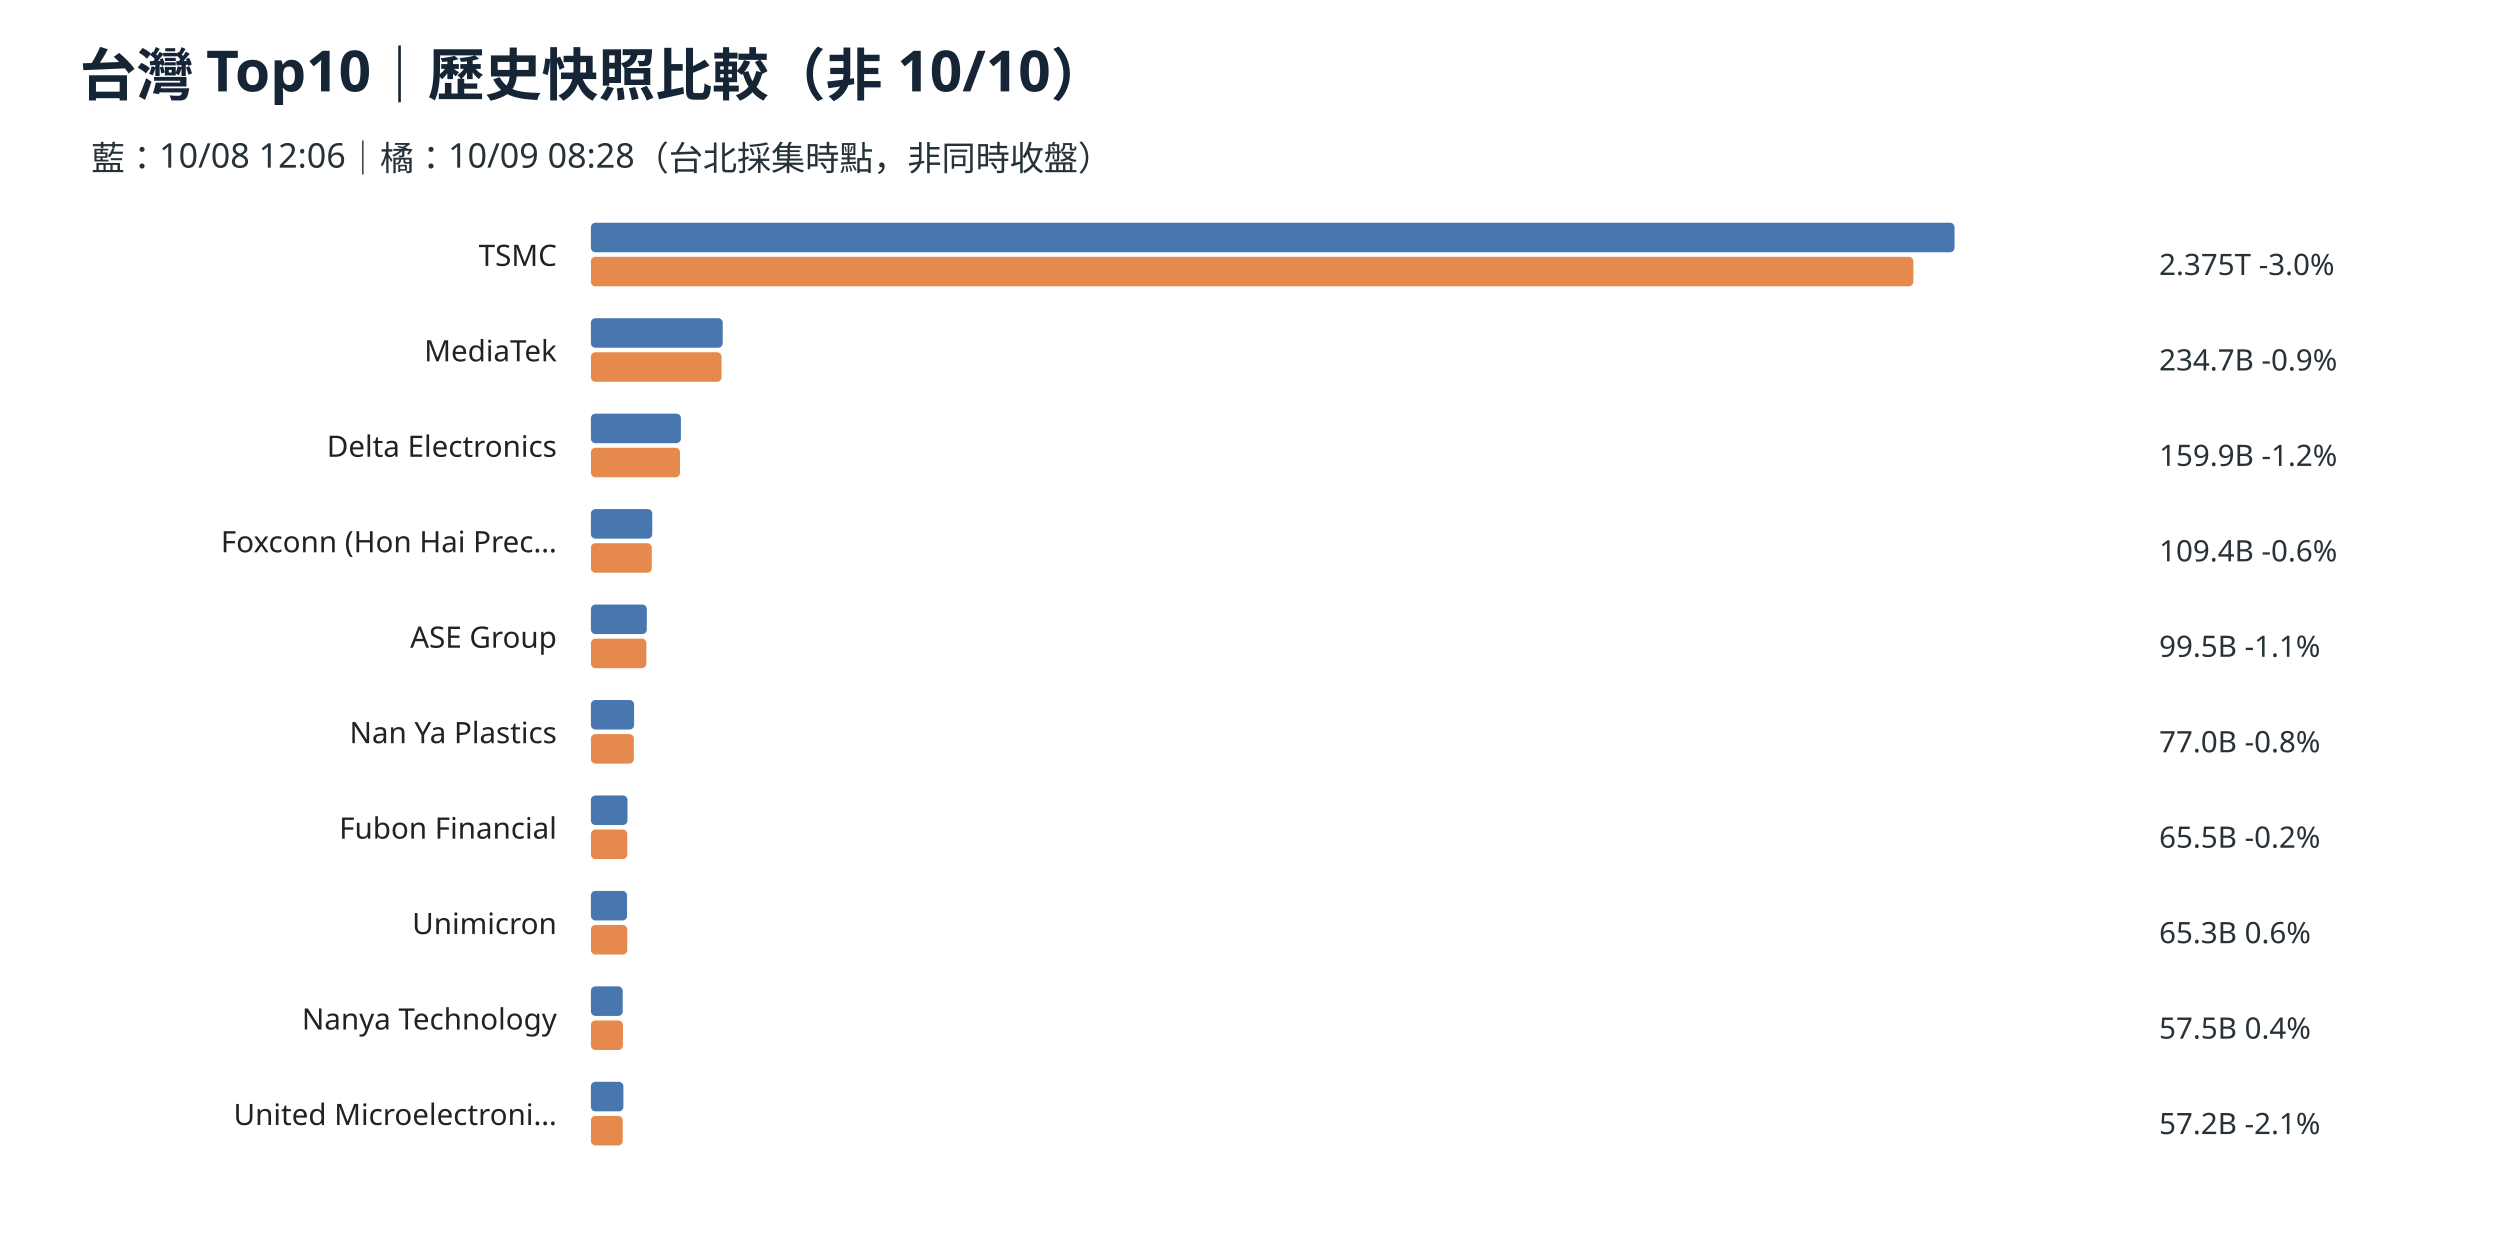
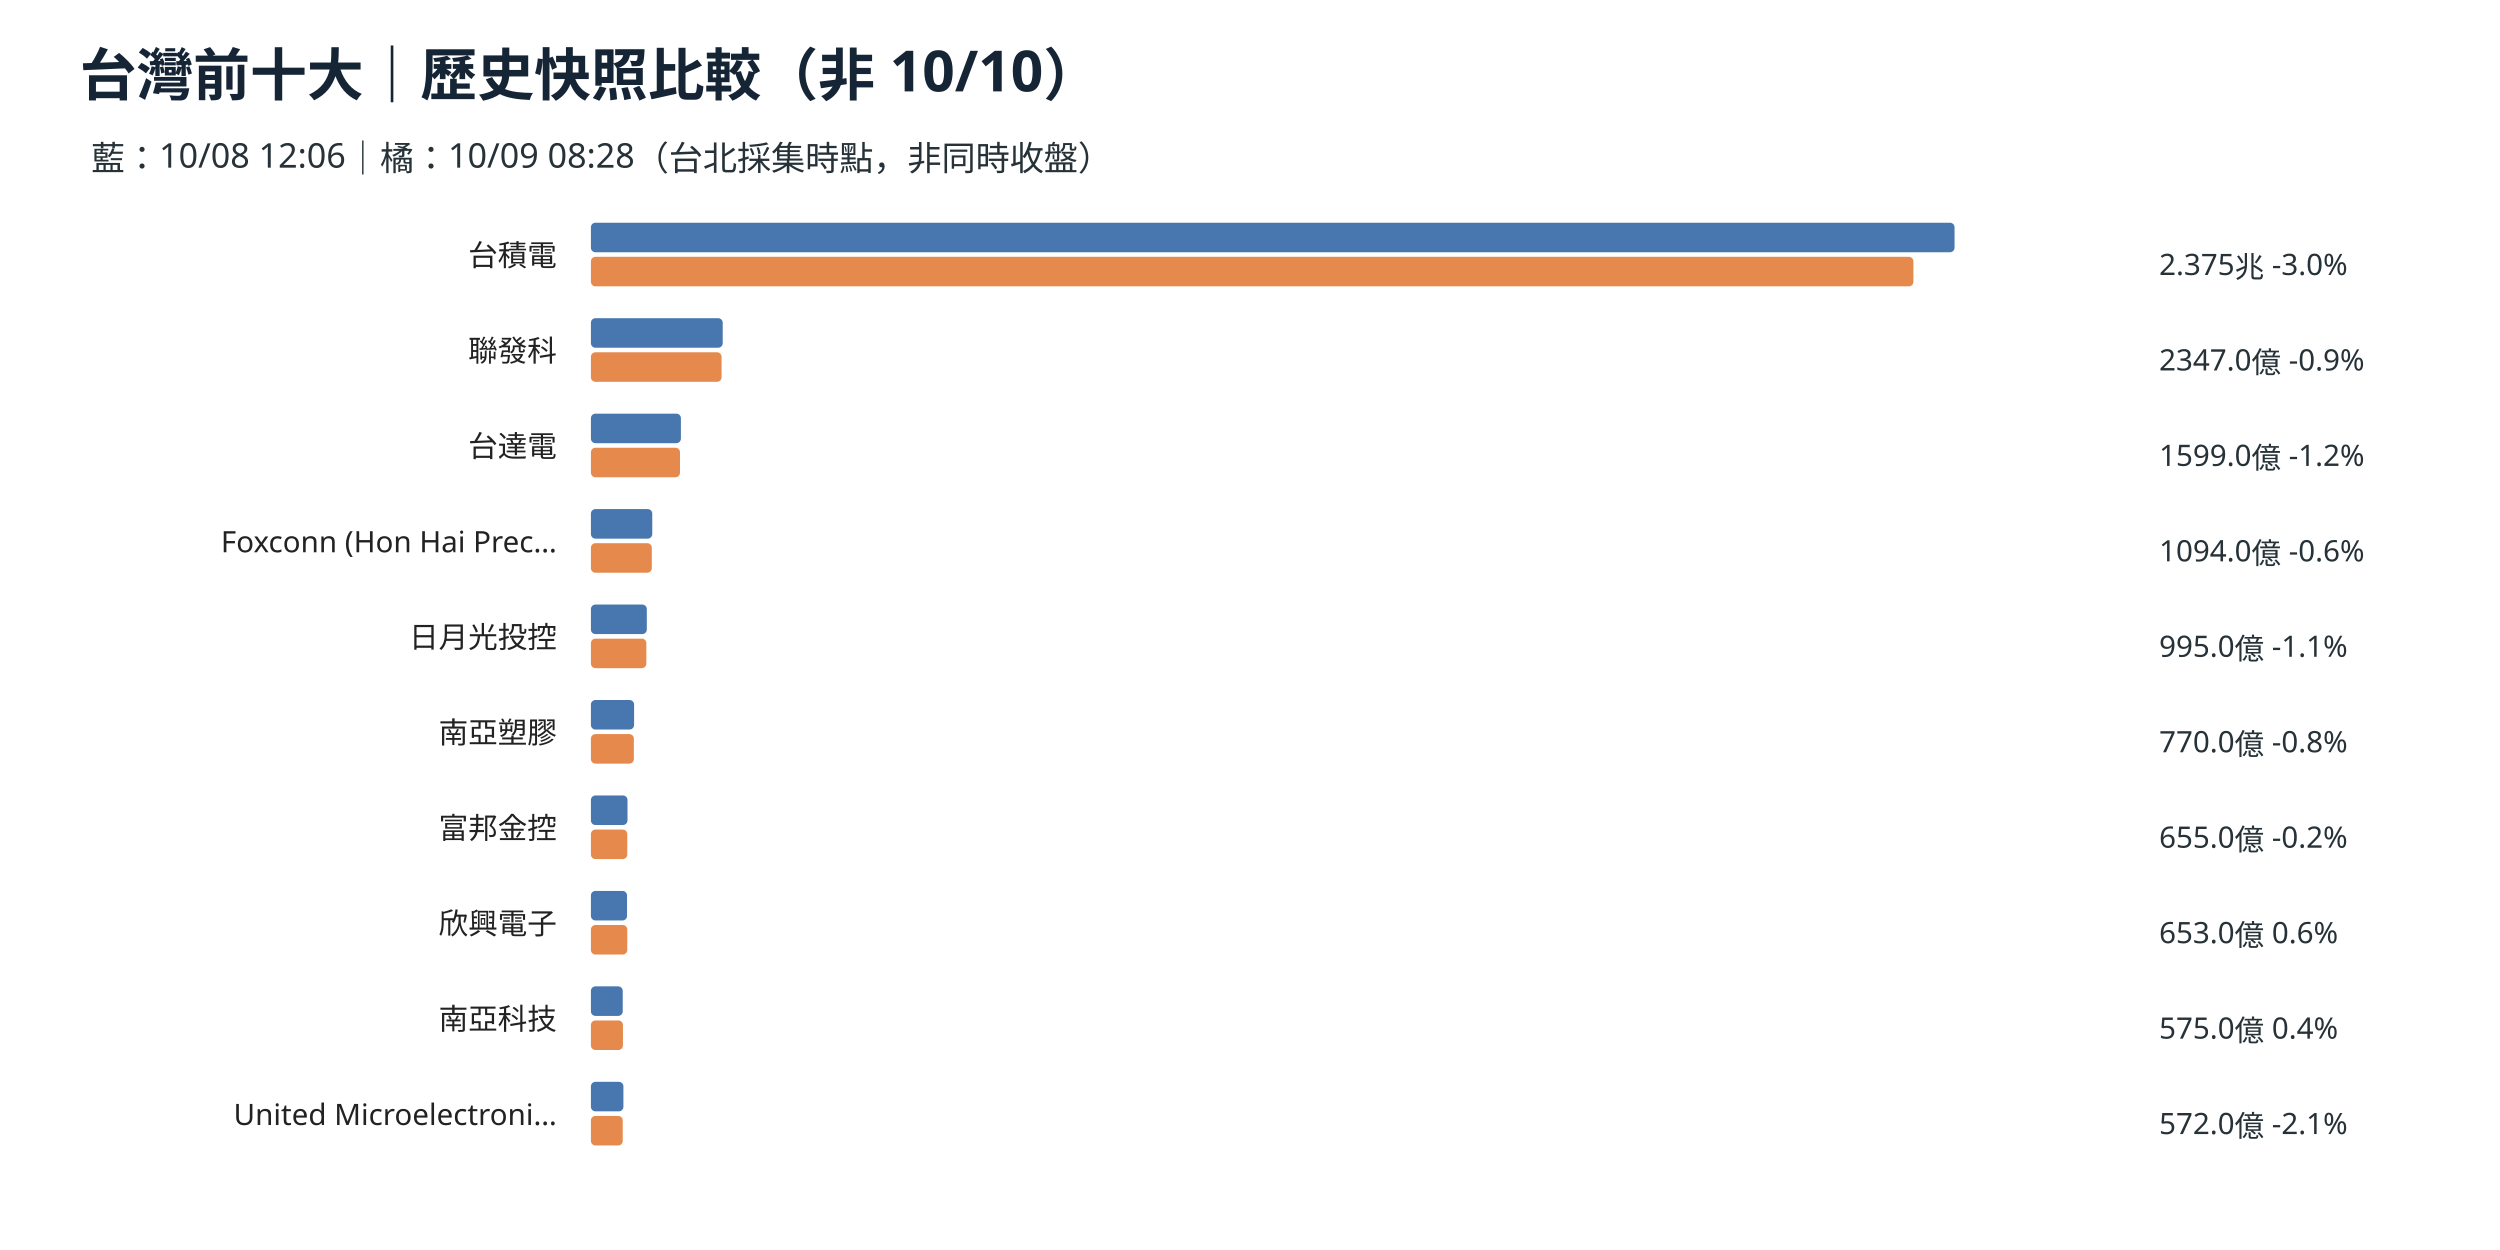
- <svg xmlns="http://www.w3.org/2000/svg" viewBox="0 0 1100 550" role="img" aria-label="台灣 Top10｜歷史快照比較（非 10/10）">
+ <svg xmlns="http://www.w3.org/2000/svg" viewBox="0 0 1100 550" role="img" aria-label="台灣前十大｜歷史快照比較（非 10/10）">
  <rect width="1100" height="550" fill="#fff" />
-   <text x="35" y="42" font-family="sans-serif" font-size="25" font-weight="bold" fill="#162535">台灣 Top10｜歷史快照比較（非 10/10）</text>
+   <text x="35" y="42" font-family="sans-serif" font-size="25" font-weight="bold" fill="#162535">台灣前十大｜歷史快照比較（非 10/10）</text>
  <text x="40" y="75" font-family="sans-serif" font-size="15" fill="#263238" text-anchor="start">藍：10/08 12:06｜橘：10/09 08:28（台北採集時點，非同時收盤）</text>
-   <text x="245" y="117" font-family="sans-serif" font-size="13" fill="#222" text-anchor="end">TSMC</text>
+   <text x="245" y="117" font-family="sans-serif" font-size="13" fill="#222" text-anchor="end">台積電</text>
  <rect x="260" y="98" width="600.0" height="13" fill="#4777ae" rx="2" />
  <rect x="260" y="113" width="581.9" height="13" fill="#e58a4c" rx="2" />
-   <text x="950" y="121" font-family="sans-serif" font-size="13" fill="#263238" text-anchor="start">2.375T -3.0%</text>
-   <text x="245" y="159" font-family="sans-serif" font-size="13" fill="#222" text-anchor="end">MediaTek</text>
+   <text x="950" y="121" font-family="sans-serif" font-size="13" fill="#263238" text-anchor="start">2.375兆 -3.0%</text>
+   <text x="245" y="159" font-family="sans-serif" font-size="13" fill="#222" text-anchor="end">聯發科</text>
  <rect x="260" y="140" width="58.0" height="13" fill="#4777ae" rx="2" />
  <rect x="260" y="155" width="57.5" height="13" fill="#e58a4c" rx="2" />
-   <text x="950" y="163" font-family="sans-serif" font-size="13" fill="#263238" text-anchor="start">234.7B -0.9%</text>
-   <text x="245" y="201" font-family="sans-serif" font-size="13" fill="#222" text-anchor="end">Delta Electronics</text>
+   <text x="950" y="163" font-family="sans-serif" font-size="13" fill="#263238" text-anchor="start">2347.0億 -0.9%</text>
+   <text x="245" y="201" font-family="sans-serif" font-size="13" fill="#222" text-anchor="end">台達電</text>
  <rect x="260" y="182" width="39.6" height="13" fill="#4777ae" rx="2" />
  <rect x="260" y="197" width="39.2" height="13" fill="#e58a4c" rx="2" />
-   <text x="950" y="205" font-family="sans-serif" font-size="13" fill="#263238" text-anchor="start">159.9B -1.2%</text>
+   <text x="950" y="205" font-family="sans-serif" font-size="13" fill="#263238" text-anchor="start">1599.0億 -1.2%</text>
  <text x="245" y="243" font-family="sans-serif" font-size="13" fill="#222" text-anchor="end">Foxconn (Hon Hai Prec…</text>
  <rect x="260" y="224" width="27.0" height="13" fill="#4777ae" rx="2" />
  <rect x="260" y="239" width="26.8" height="13" fill="#e58a4c" rx="2" />
-   <text x="950" y="247" font-family="sans-serif" font-size="13" fill="#263238" text-anchor="start">109.4B -0.6%</text>
-   <text x="245" y="285" font-family="sans-serif" font-size="13" fill="#222" text-anchor="end">ASE Group</text>
+   <text x="950" y="247" font-family="sans-serif" font-size="13" fill="#263238" text-anchor="start">1094.0億 -0.6%</text>
+   <text x="245" y="285" font-family="sans-serif" font-size="13" fill="#222" text-anchor="end">日月光投控</text>
  <rect x="260" y="266" width="24.6" height="13" fill="#4777ae" rx="2" />
  <rect x="260" y="281" width="24.4" height="13" fill="#e58a4c" rx="2" />
-   <text x="950" y="289" font-family="sans-serif" font-size="13" fill="#263238" text-anchor="start">99.5B -1.1%</text>
-   <text x="245" y="327" font-family="sans-serif" font-size="13" fill="#222" text-anchor="end">Nan Ya Plastics</text>
+   <text x="950" y="289" font-family="sans-serif" font-size="13" fill="#263238" text-anchor="start">995.0億 -1.1%</text>
+   <text x="245" y="327" font-family="sans-serif" font-size="13" fill="#222" text-anchor="end">南亞塑膠</text>
  <rect x="260" y="308" width="19.0" height="13" fill="#4777ae" rx="2" />
  <rect x="260" y="323" width="18.9" height="13" fill="#e58a4c" rx="2" />
-   <text x="950" y="331" font-family="sans-serif" font-size="13" fill="#263238" text-anchor="start">77.0B -0.8%</text>
-   <text x="245" y="369" font-family="sans-serif" font-size="13" fill="#222" text-anchor="end">Fubon Financial</text>
+   <text x="950" y="331" font-family="sans-serif" font-size="13" fill="#263238" text-anchor="start">770.0億 -0.8%</text>
+   <text x="245" y="369" font-family="sans-serif" font-size="13" fill="#222" text-anchor="end">富邦金控</text>
  <rect x="260" y="350" width="16.1" height="13" fill="#4777ae" rx="2" />
  <rect x="260" y="365" width="16.0" height="13" fill="#e58a4c" rx="2" />
-   <text x="950" y="373" font-family="sans-serif" font-size="13" fill="#263238" text-anchor="start">65.5B -0.2%</text>
-   <text x="245" y="411" font-family="sans-serif" font-size="13" fill="#222" text-anchor="end">Unimicron</text>
+   <text x="950" y="373" font-family="sans-serif" font-size="13" fill="#263238" text-anchor="start">655.0億 -0.2%</text>
+   <text x="245" y="411" font-family="sans-serif" font-size="13" fill="#222" text-anchor="end">欣興電子</text>
  <rect x="260" y="392" width="15.9" height="13" fill="#4777ae" rx="2" />
  <rect x="260" y="407" width="16.0" height="13" fill="#e58a4c" rx="2" />
-   <text x="950" y="415" font-family="sans-serif" font-size="13" fill="#263238" text-anchor="start">65.3B 0.6%</text>
-   <text x="245" y="453" font-family="sans-serif" font-size="13" fill="#222" text-anchor="end">Nanya Technology</text>
+   <text x="950" y="415" font-family="sans-serif" font-size="13" fill="#263238" text-anchor="start">653.0億 0.6%</text>
+   <text x="245" y="453" font-family="sans-serif" font-size="13" fill="#222" text-anchor="end">南亞科技</text>
  <rect x="260" y="434" width="14.0" height="13" fill="#4777ae" rx="2" />
  <rect x="260" y="449" width="14.1" height="13" fill="#e58a4c" rx="2" />
-   <text x="950" y="457" font-family="sans-serif" font-size="13" fill="#263238" text-anchor="start">57.5B 0.4%</text>
+   <text x="950" y="457" font-family="sans-serif" font-size="13" fill="#263238" text-anchor="start">575.0億 0.4%</text>
  <text x="245" y="495" font-family="sans-serif" font-size="13" fill="#222" text-anchor="end">United Microelectroni…</text>
  <rect x="260" y="476" width="14.3" height="13" fill="#4777ae" rx="2" />
  <rect x="260" y="491" width="14.0" height="13" fill="#e58a4c" rx="2" />
-   <text x="950" y="499" font-family="sans-serif" font-size="13" fill="#263238" text-anchor="start">57.2B -2.1%</text>
+   <text x="950" y="499" font-family="sans-serif" font-size="13" fill="#263238" text-anchor="start">572.0億 -2.1%</text>
</svg>
